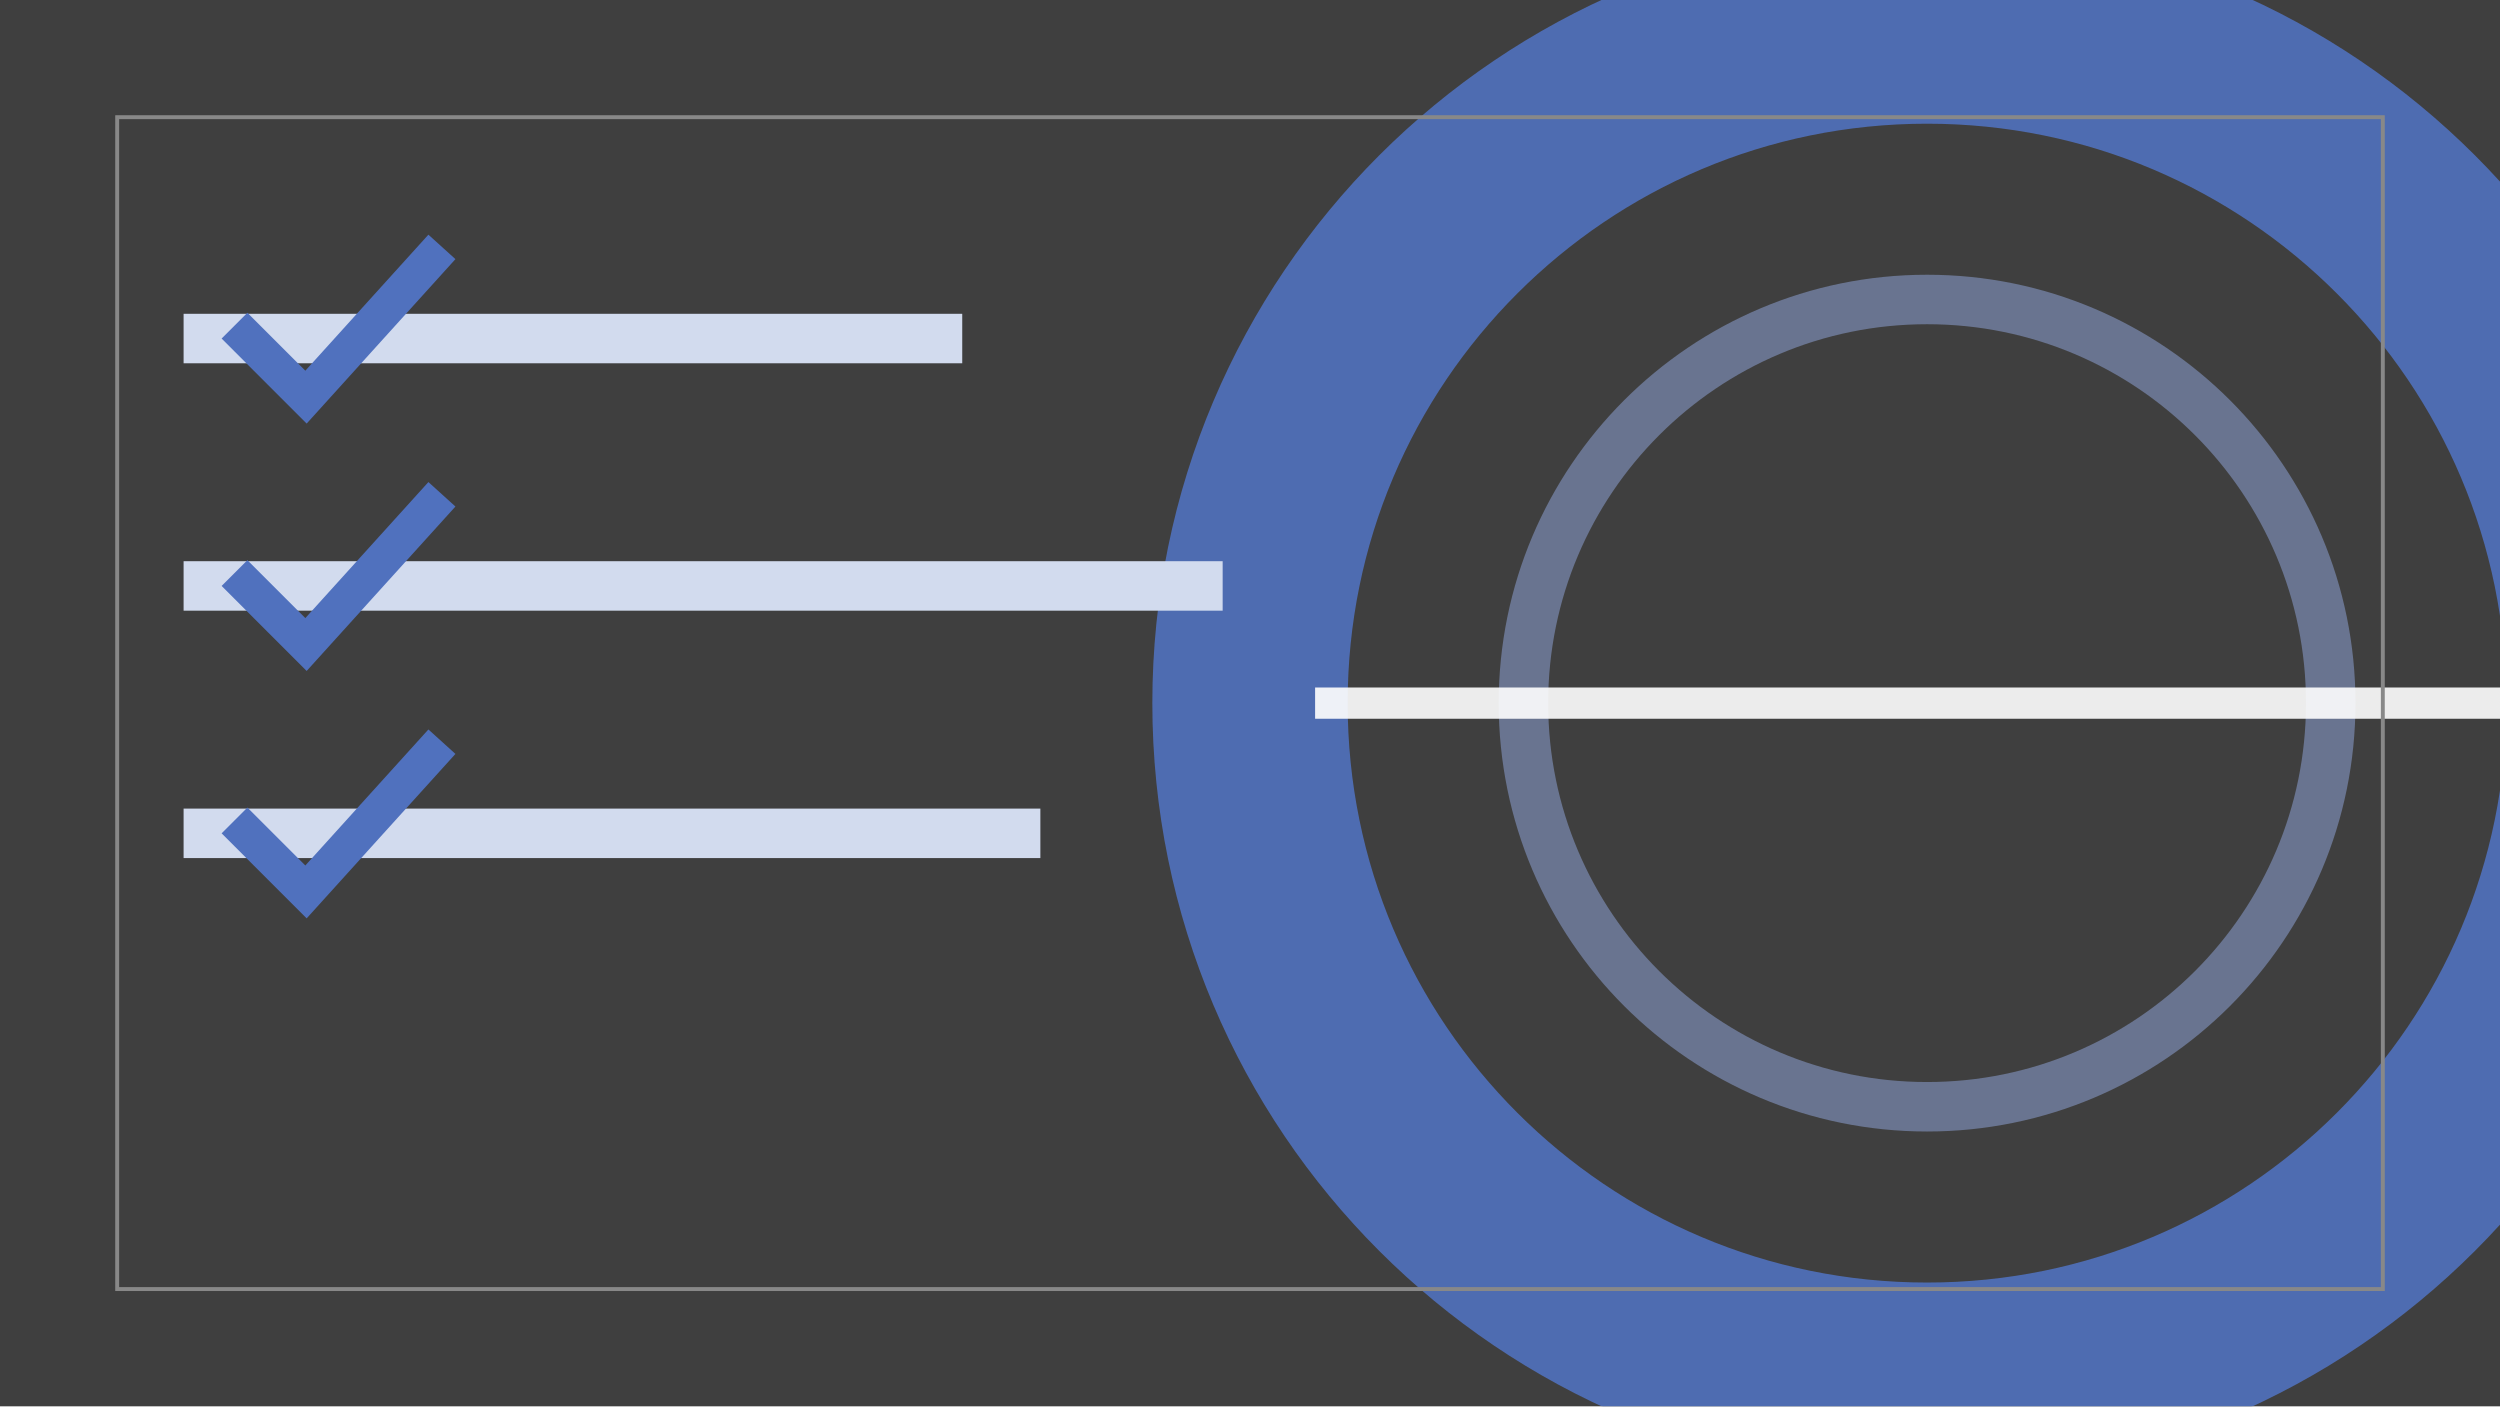
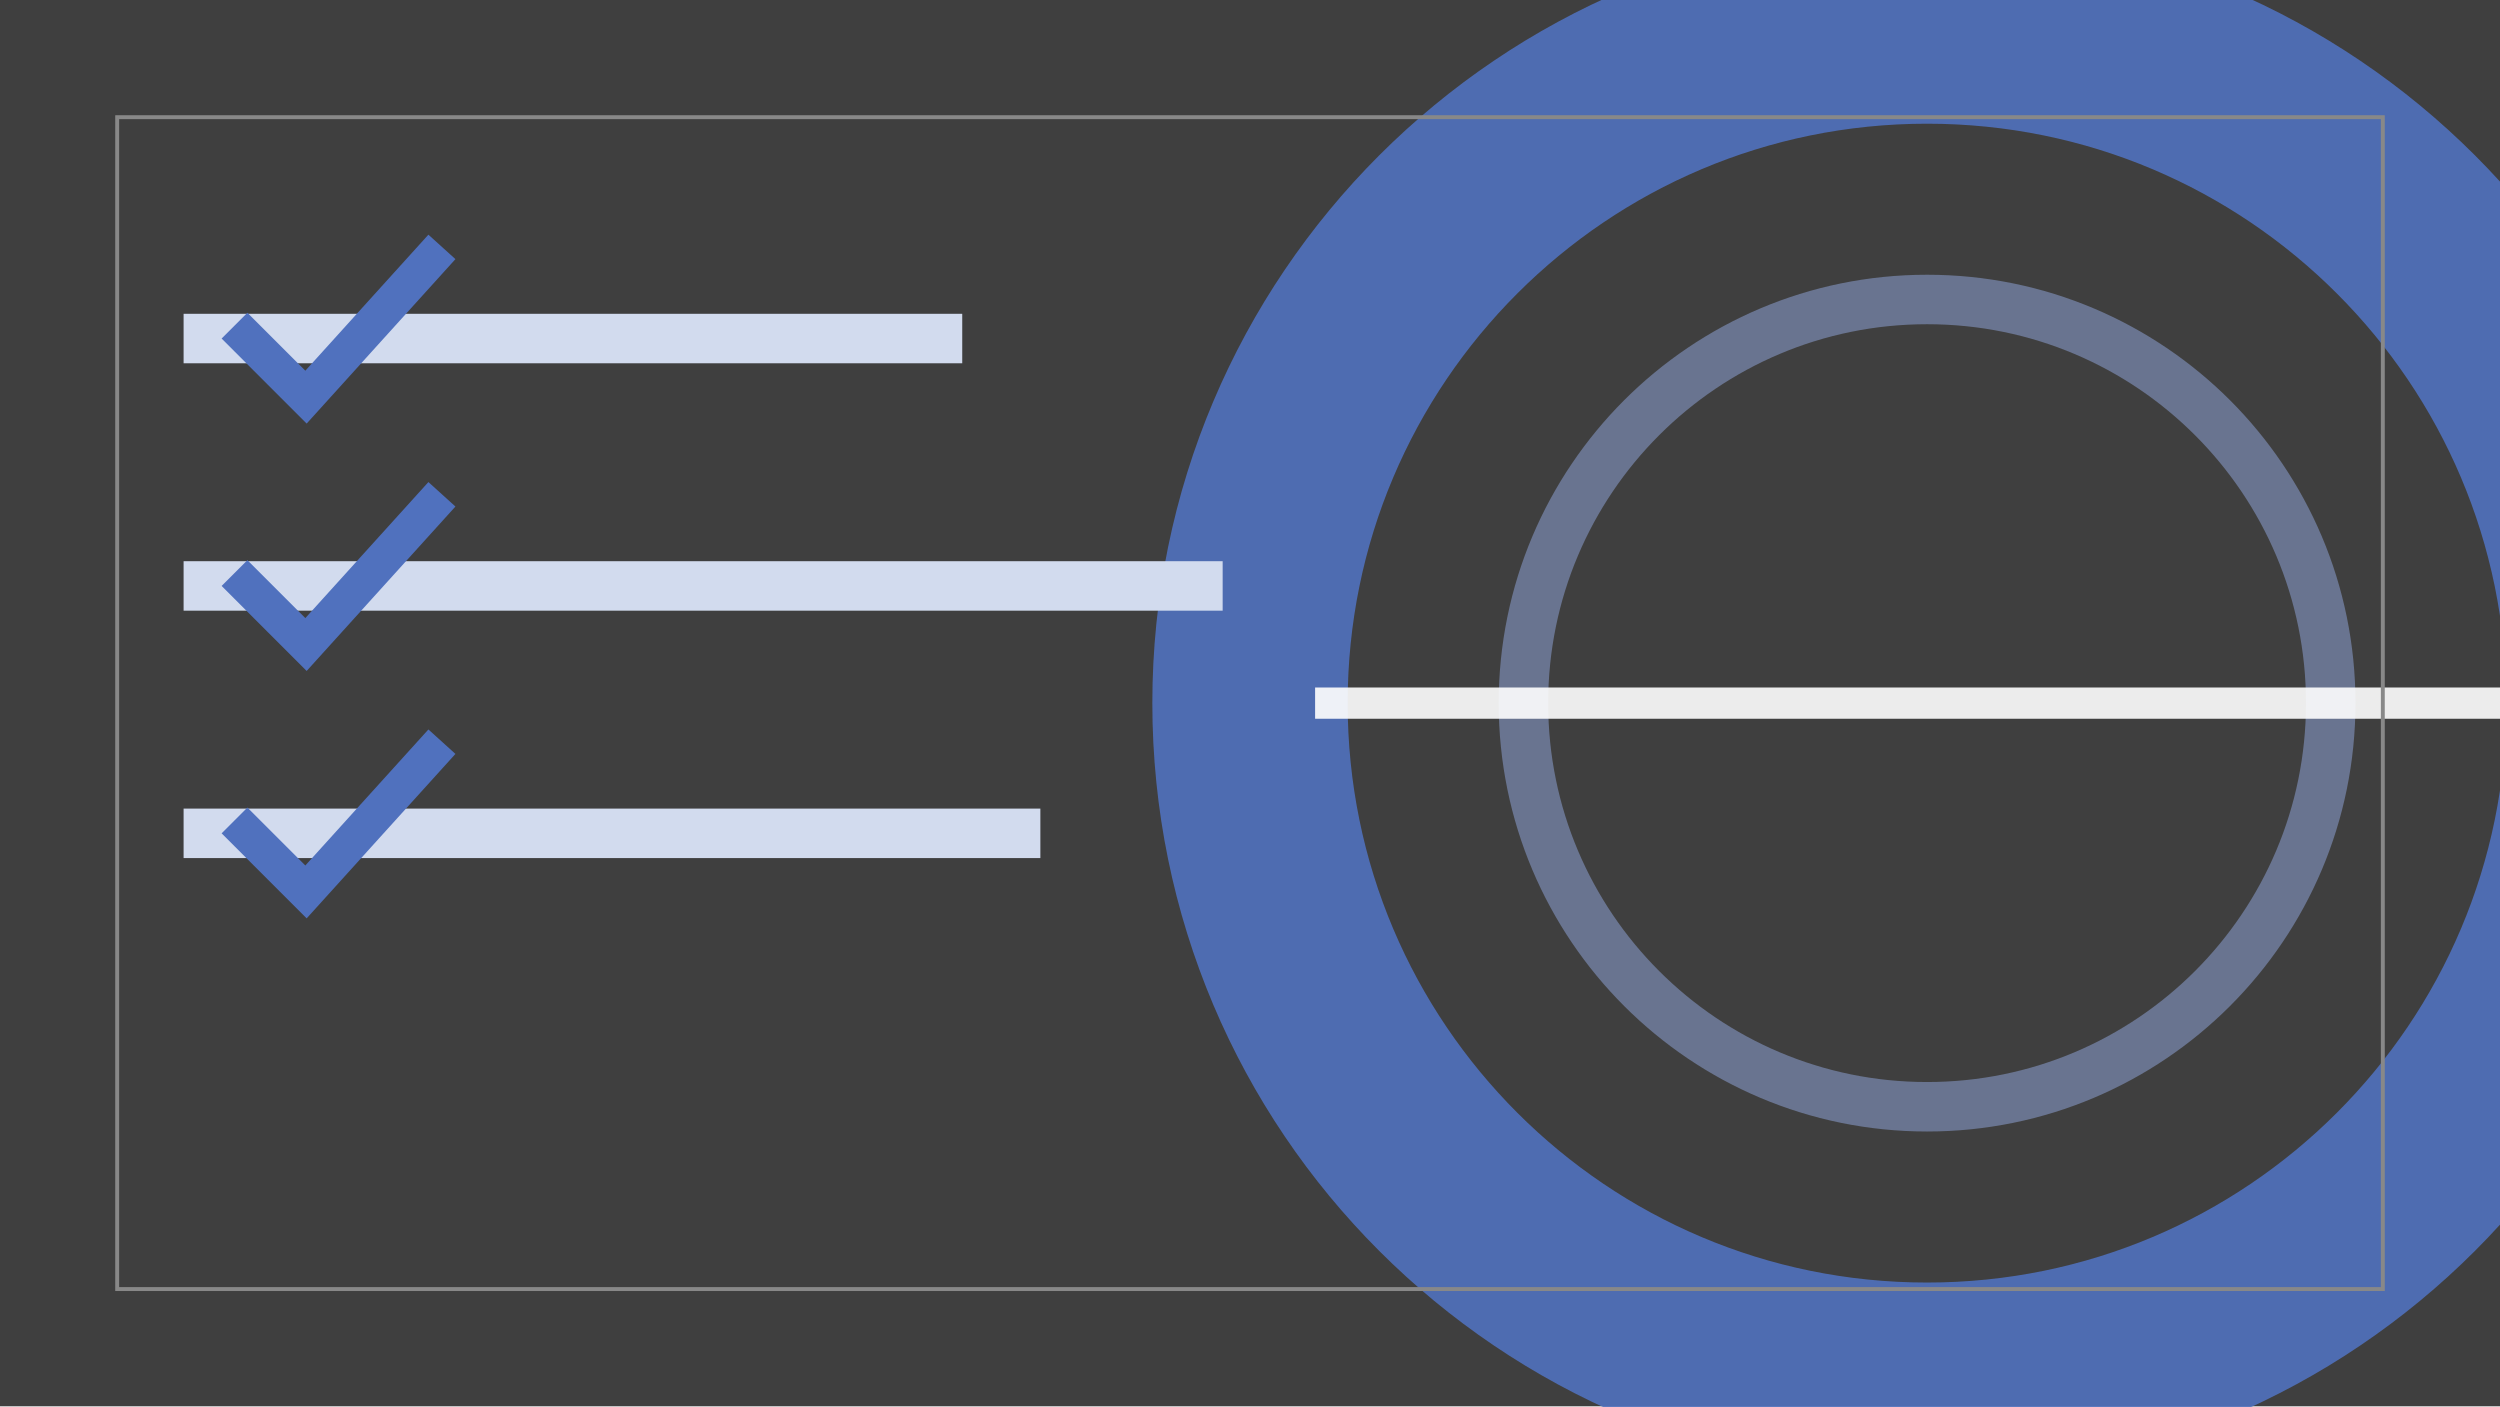
<svg xmlns="http://www.w3.org/2000/svg" viewBox="0 0 1920 1080">
  <defs>
    <pattern id="grid" width="72" height="72" patternUnits="userSpaceOnUse">
      <path d="M72 0H0V72" fill="none" stroke="#8CA0D3" stroke-width="2" opacity=".28" />
    </pattern>
    <pattern id="micro-grid" width="36" height="36" patternUnits="userSpaceOnUse">
      <path d="M36 0H0V36" fill="none" stroke="#002C9F" stroke-width="1" opacity=".13" />
    </pattern>
    <linearGradient id="blue-fade" x1="0" x2="1">
      <stop offset="0" stop-color="#002C9F" />
      <stop offset="1" stop-color="#5071BE" />
    </linearGradient>
    <symbol id="grafismo-1" viewBox="0 0 1920 1080">
      <rect width="1920" height="1080" fill="#002C9F" />
      <rect width="1920" height="1080" fill="url(#grid)" />
      <g fill="none" stroke="#D2DBEE" stroke-width="42" stroke-linecap="square" stroke-linejoin="miter" opacity=".92">
        <path d="M-90 840H560L860 540H1360L1660 240H2010" />
        <path d="M-120 1000H650L950 700H1450L1750 400H2040" opacity=".38" />
      </g>
      <g fill="#fff">
        <circle cx="560" cy="840" r="18" />
        <circle cx="860" cy="540" r="18" />
        <circle cx="1360" cy="540" r="18" />
        <circle cx="1660" cy="240" r="18" />
      </g>
      <path d="M120 140h430M120 190h260" stroke="#fff" stroke-width="12" opacity=".78" />
    </symbol>
    <symbol id="grafismo-2" viewBox="0 0 1920 1080">
      <rect width="1920" height="1080" fill="#F8FAFC" />
      <rect width="1920" height="1080" fill="url(#micro-grid)" />
      <g transform="translate(220 110)" fill="none" stroke="#002C9F" stroke-width="66" stroke-linecap="square">
        <path d="M0 190h520l220 220h520" />
        <path d="M1480 670H960L740 450H220" opacity=".24" />
      </g>
      <g fill="#002C9F">
        <rect x="128" y="126" width="34" height="260" />
        <rect x="128" y="126" width="260" height="34" />
        <rect x="1758" y="694" width="34" height="260" />
        <rect x="1532" y="920" width="260" height="34" />
      </g>
      <g fill="#5071BE">
        <circle cx="960" cy="520" r="34" />
        <circle cx="960" cy="520" r="12" fill="#F8FAFC" />
      </g>
    </symbol>
    <symbol id="grafismo-3" viewBox="0 0 1920 1080">
      <rect width="1920" height="1080" fill="#D2DBEE" />
      <g transform="rotate(-18 960 540)">
        <rect x="-180" y="110" width="1120" height="150" rx="10" fill="#002C9F" />
        <rect x="520" y="300" width="1580" height="150" rx="10" fill="#5071BE" />
        <rect x="-80" y="490" width="1230" height="150" rx="10" fill="#8CA0D3" />
        <rect x="760" y="680" width="1280" height="150" rx="10" fill="#002C9F" />
        <rect x="80" y="870" width="1050" height="150" rx="10" fill="#3F3F3F" />
      </g>
      <path d="M150 160h270v270" fill="none" stroke="#fff" stroke-width="18" />
      <path d="M1770 920h-270V650" fill="none" stroke="#fff" stroke-width="18" />
    </symbol>
    <symbol id="grafismo-4" viewBox="0 0 1920 1080">
      <rect width="1920" height="1080" fill="#3F3F3F" />
      <circle cx="1480" cy="540" r="520" fill="none" stroke="#5071BE" stroke-width="150" opacity=".9" />
      <circle cx="1480" cy="540" r="310" fill="none" stroke="#8CA0D3" stroke-width="38" opacity=".55" />
      <path d="M1010 540h940" stroke="#fff" stroke-width="24" opacity=".9" />
      <g transform="translate(160 260)" fill="none" stroke-linecap="square">
        <path d="M0 0h560M0 190h760M0 380h620" stroke="#D2DBEE" stroke-width="38" />
        <path d="m30 0 45 45 95-105M30 190l45 45 95-105M30 380l45 45 95-105" stroke="#5071BE" stroke-width="28" />
      </g>
      <rect x="90" y="90" width="1740" height="900" fill="none" stroke="#888" stroke-width="3" />
    </symbol>
  </defs>
-   <use href="#grafismo-4" />
+   <rect width="1920" height="1080" fill="#3F3F3F" />
+   <circle cx="1480" cy="540" r="520" fill="none" stroke="#5071BE" stroke-width="150" opacity=".9" />
+   <circle cx="1480" cy="540" r="310" fill="none" stroke="#8CA0D3" stroke-width="38" opacity=".55" />
+   <path d="M1010 540h940" stroke="#fff" stroke-width="24" opacity=".9" />
+   <g transform="translate(160 260)" fill="none" stroke-linecap="square">
+     <path d="M0 0h560M0 190h760M0 380h620" stroke="#D2DBEE" stroke-width="38" />
+     <path d="m30 0 45 45 95-105M30 190l45 45 95-105M30 380l45 45 95-105" stroke="#5071BE" stroke-width="28" />
+   </g>
+   <rect x="90" y="90" width="1740" height="900" fill="none" stroke="#888" stroke-width="3" />
</svg>
